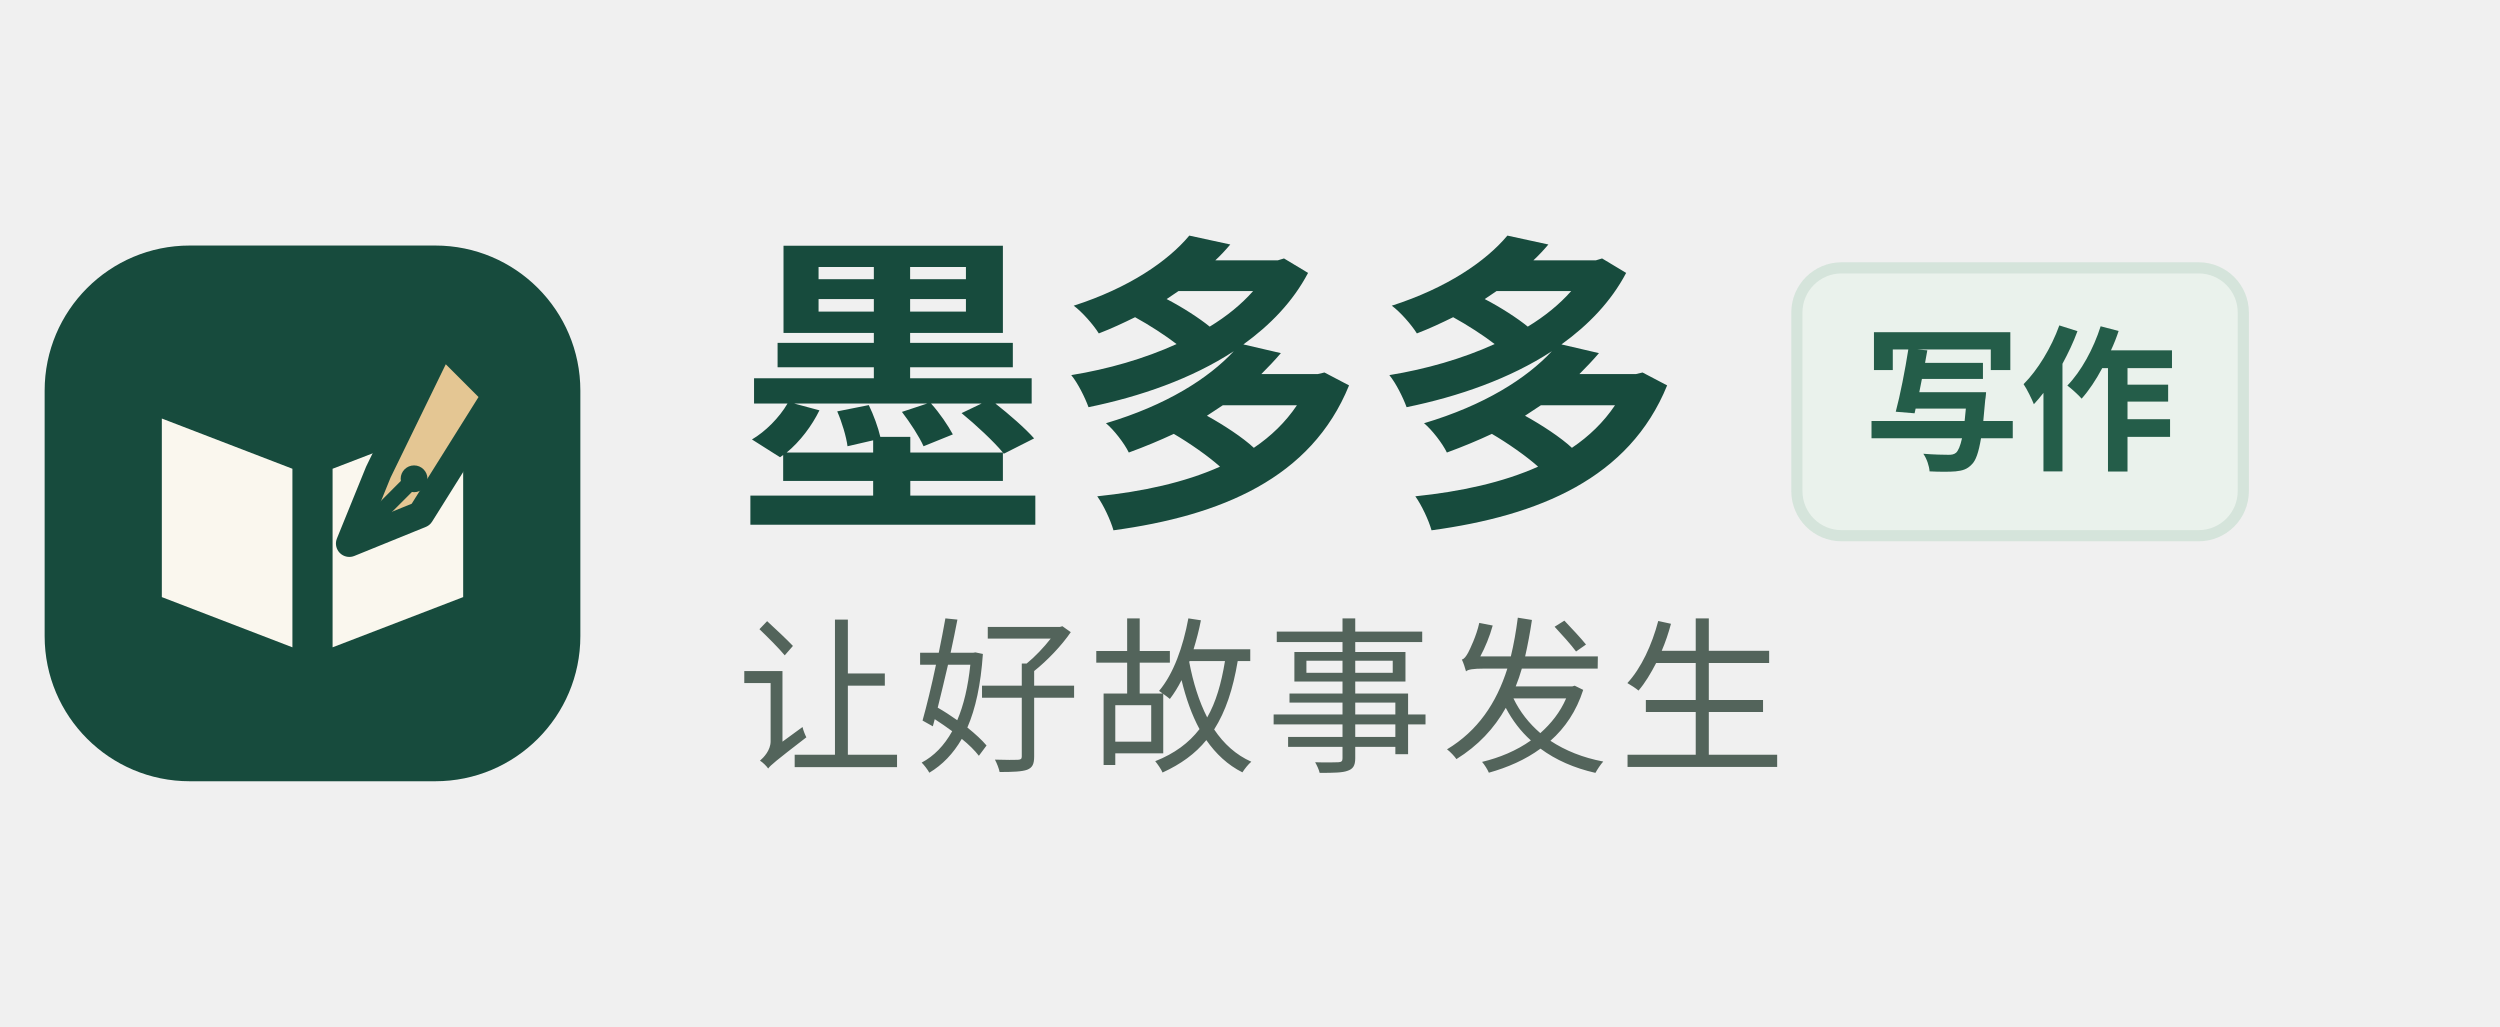
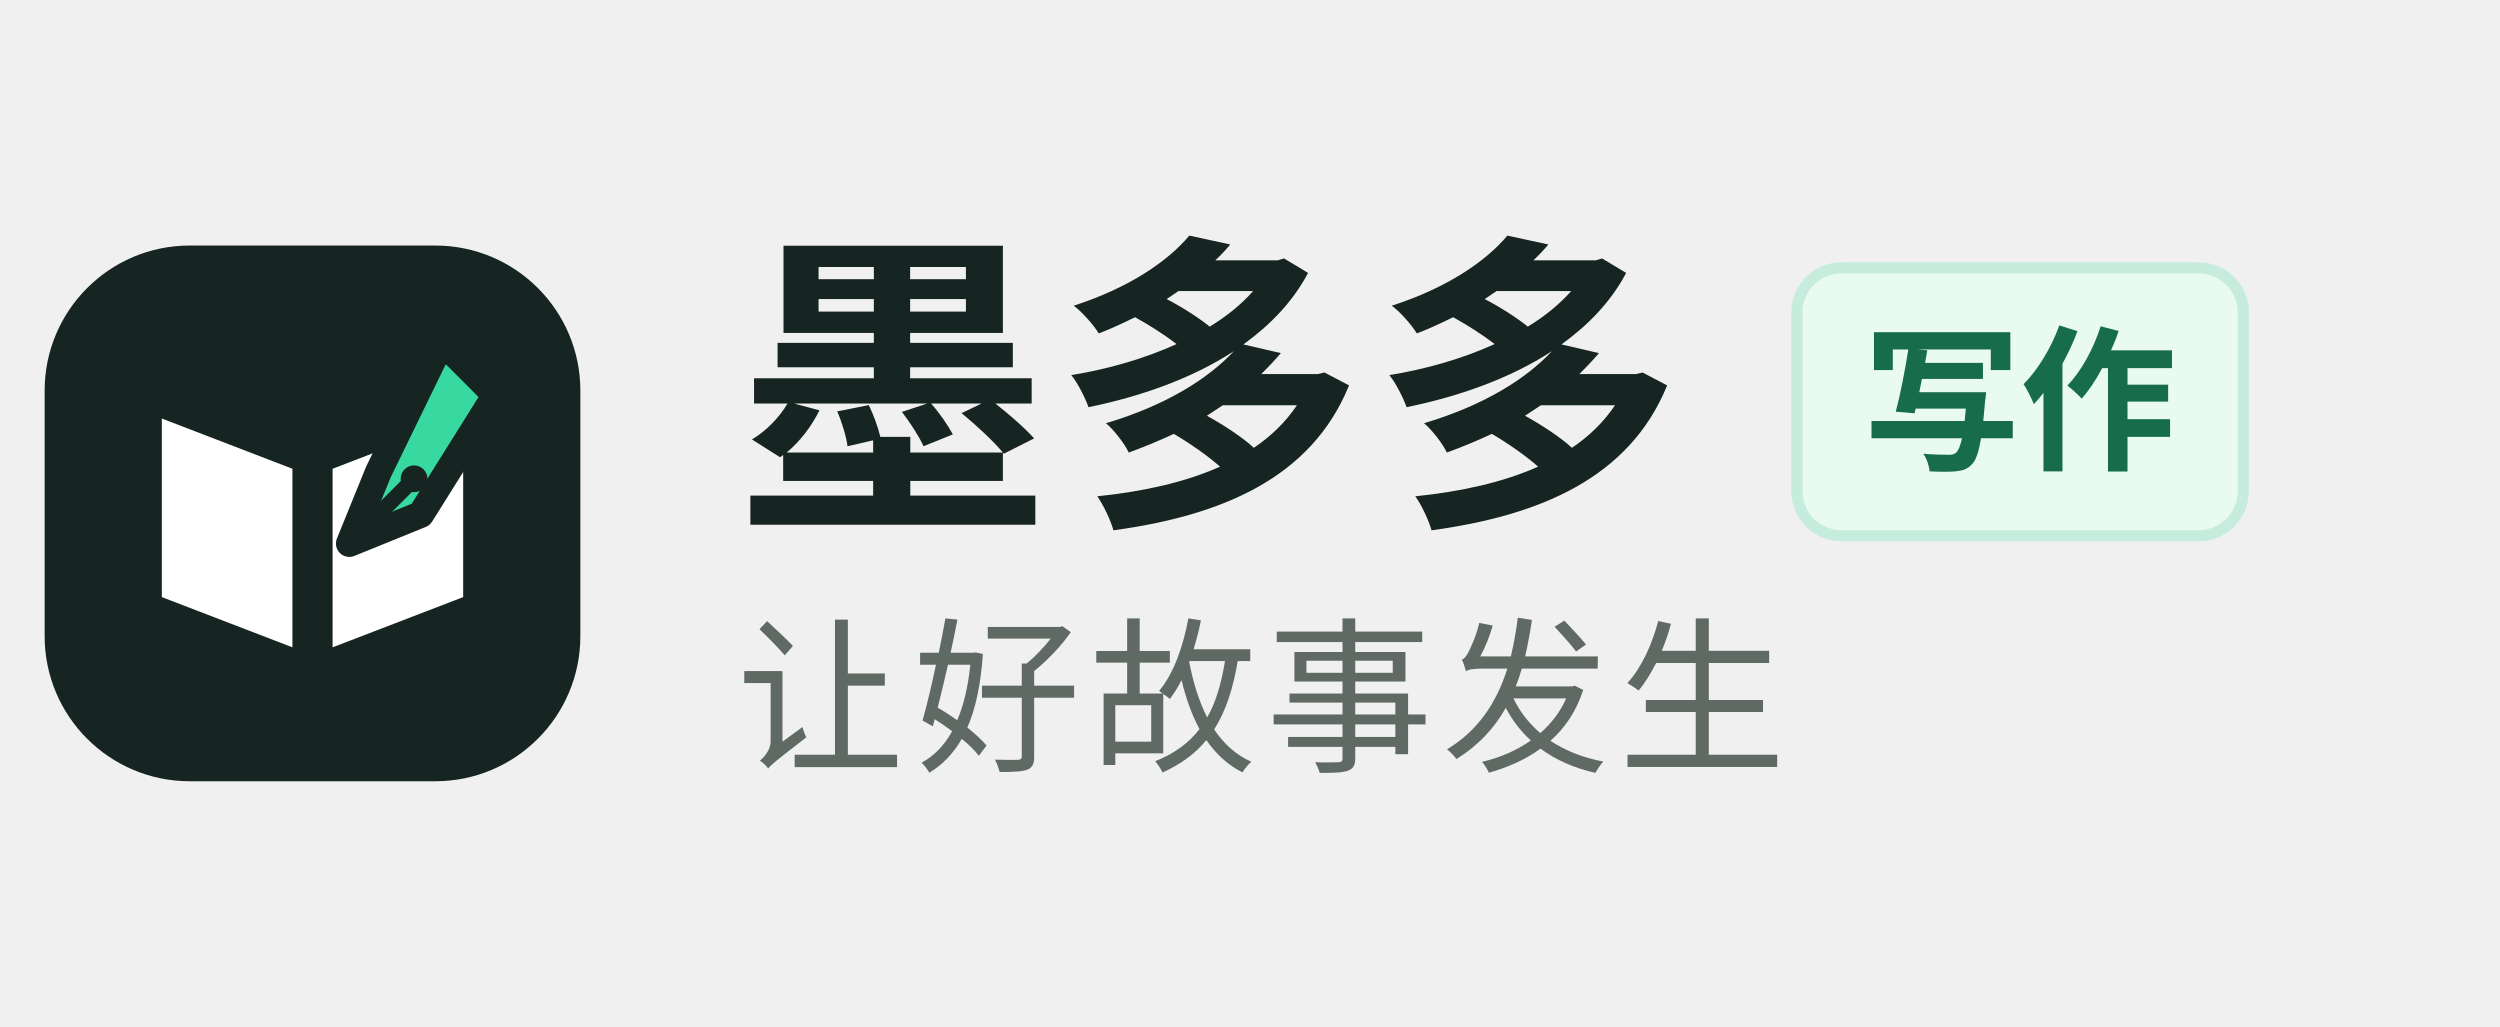
<svg xmlns="http://www.w3.org/2000/svg" width="448" height="184" viewBox="0 0 224 92" fill="none">
  <g transform="translate(4 22)">
-     <rect width="48" height="48" rx="13" fill="#174B3D" />
-     <path d="M10.5 15.5 22.2 20v16L10.5 31.5V15.5Z" fill="#FAF7EE" />
-     <path d="m25.8 20 11.7-4.5v16L25.8 36V20Z" fill="#FAF7EE" />
-     <path d="m35.6 8.6 4.8 4.8-6.7 10.7-6.4 2.6 2.6-6.4L35.6 8.6Z" fill="#E4C693" stroke="#174B3D" stroke-width="2.4" stroke-linejoin="round" />
-     <path d="m28.3 25.7 4.4-4.4" stroke="#174B3D" stroke-width="1.4" stroke-linecap="round" />
-     <circle cx="33.1" cy="20.9" r="1.2" fill="#174B3D" />
+     <rect width="48" height="48" rx="13" fill="#172522" />
+     <path d="M10.5 15.5 22.2 20v16L10.5 31.5V15.5Z" fill="#FFFFFF" />
+     <path d="m25.8 20 11.7-4.5v16L25.8 36V20Z" fill="#FFFFFF" />
+     <path d="m35.6 8.6 4.8 4.8-6.7 10.7-6.4 2.6 2.6-6.4L35.6 8.6Z" fill="#37D9A0" stroke="#172522" stroke-width="2.4" stroke-linejoin="round" />
+     <path d="m28.3 25.7 4.4-4.4" stroke="#172522" stroke-width="1.4" stroke-linecap="round" />
+     <circle cx="33.1" cy="20.9" r="1.2" fill="#172522" />
  </g>
-   <text x="66" y="45" fill="#174B3D" font-family="-apple-system,BlinkMacSystemFont,'PingFang SC','Microsoft YaHei',sans-serif" font-size="28" font-weight="700" letter-spacing=".5">墨多多</text>
-   <rect x="161" y="24" width="40" height="24" rx="4" fill="#EAF2EC" stroke="#D5E4DB" />
-   <text x="167" y="41" fill="#245D49" font-family="-apple-system,BlinkMacSystemFont,'PingFang SC','Microsoft YaHei',sans-serif" font-size="14" font-weight="600">写作</text>
-   <text x="66" y="68" fill="#53645B" font-family="-apple-system,BlinkMacSystemFont,'PingFang SC','Microsoft YaHei',sans-serif" font-size="15" letter-spacing=".8">让好故事发生</text>
+   <text x="66" y="45" fill="#172522" font-family="-apple-system,BlinkMacSystemFont,'PingFang SC','Microsoft YaHei',sans-serif" font-size="28" font-weight="700" letter-spacing=".5">墨多多</text>
+   <rect x="161" y="24" width="40" height="24" rx="4" fill="#E9FAF2" stroke="#C6ECDD" />
+   <text x="167" y="41" fill="#166C4D" font-family="-apple-system,BlinkMacSystemFont,'PingFang SC','Microsoft YaHei',sans-serif" font-size="14" font-weight="600">写作</text>
+   <text x="66" y="68" fill="#5F6A64" font-family="-apple-system,BlinkMacSystemFont,'PingFang SC','Microsoft YaHei',sans-serif" font-size="15" letter-spacing=".8">让好故事发生</text>
</svg>
